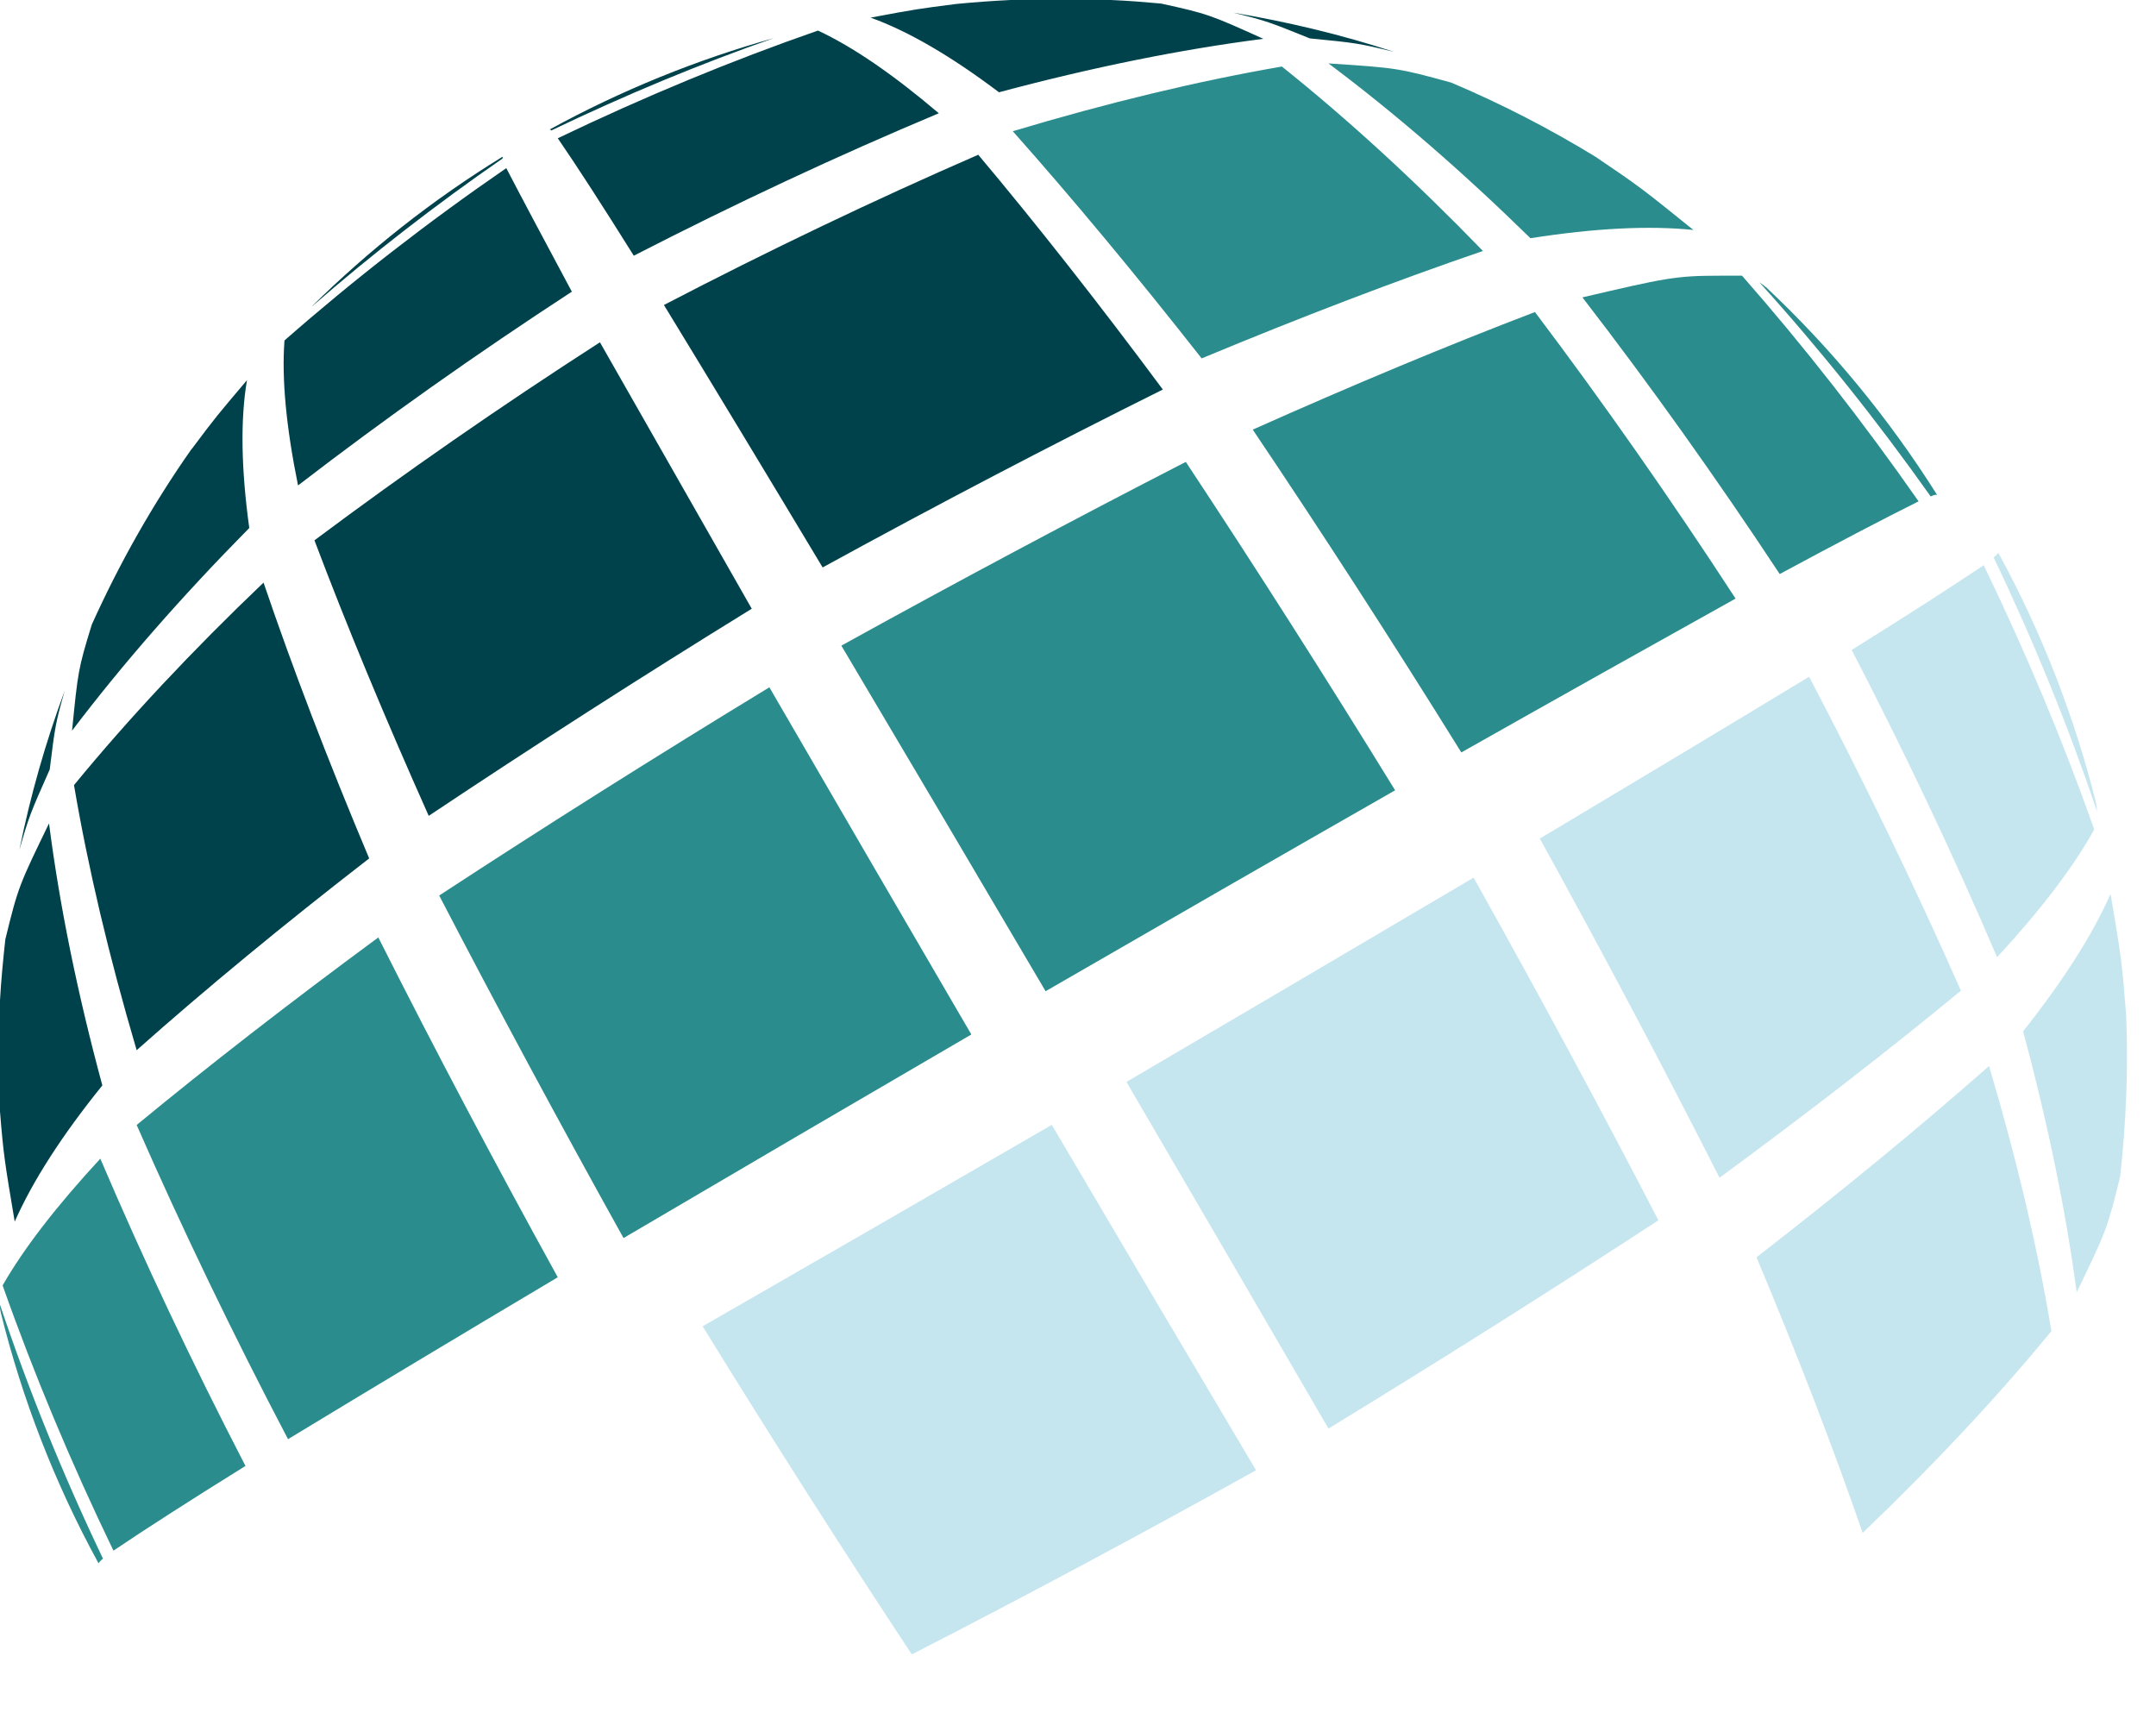
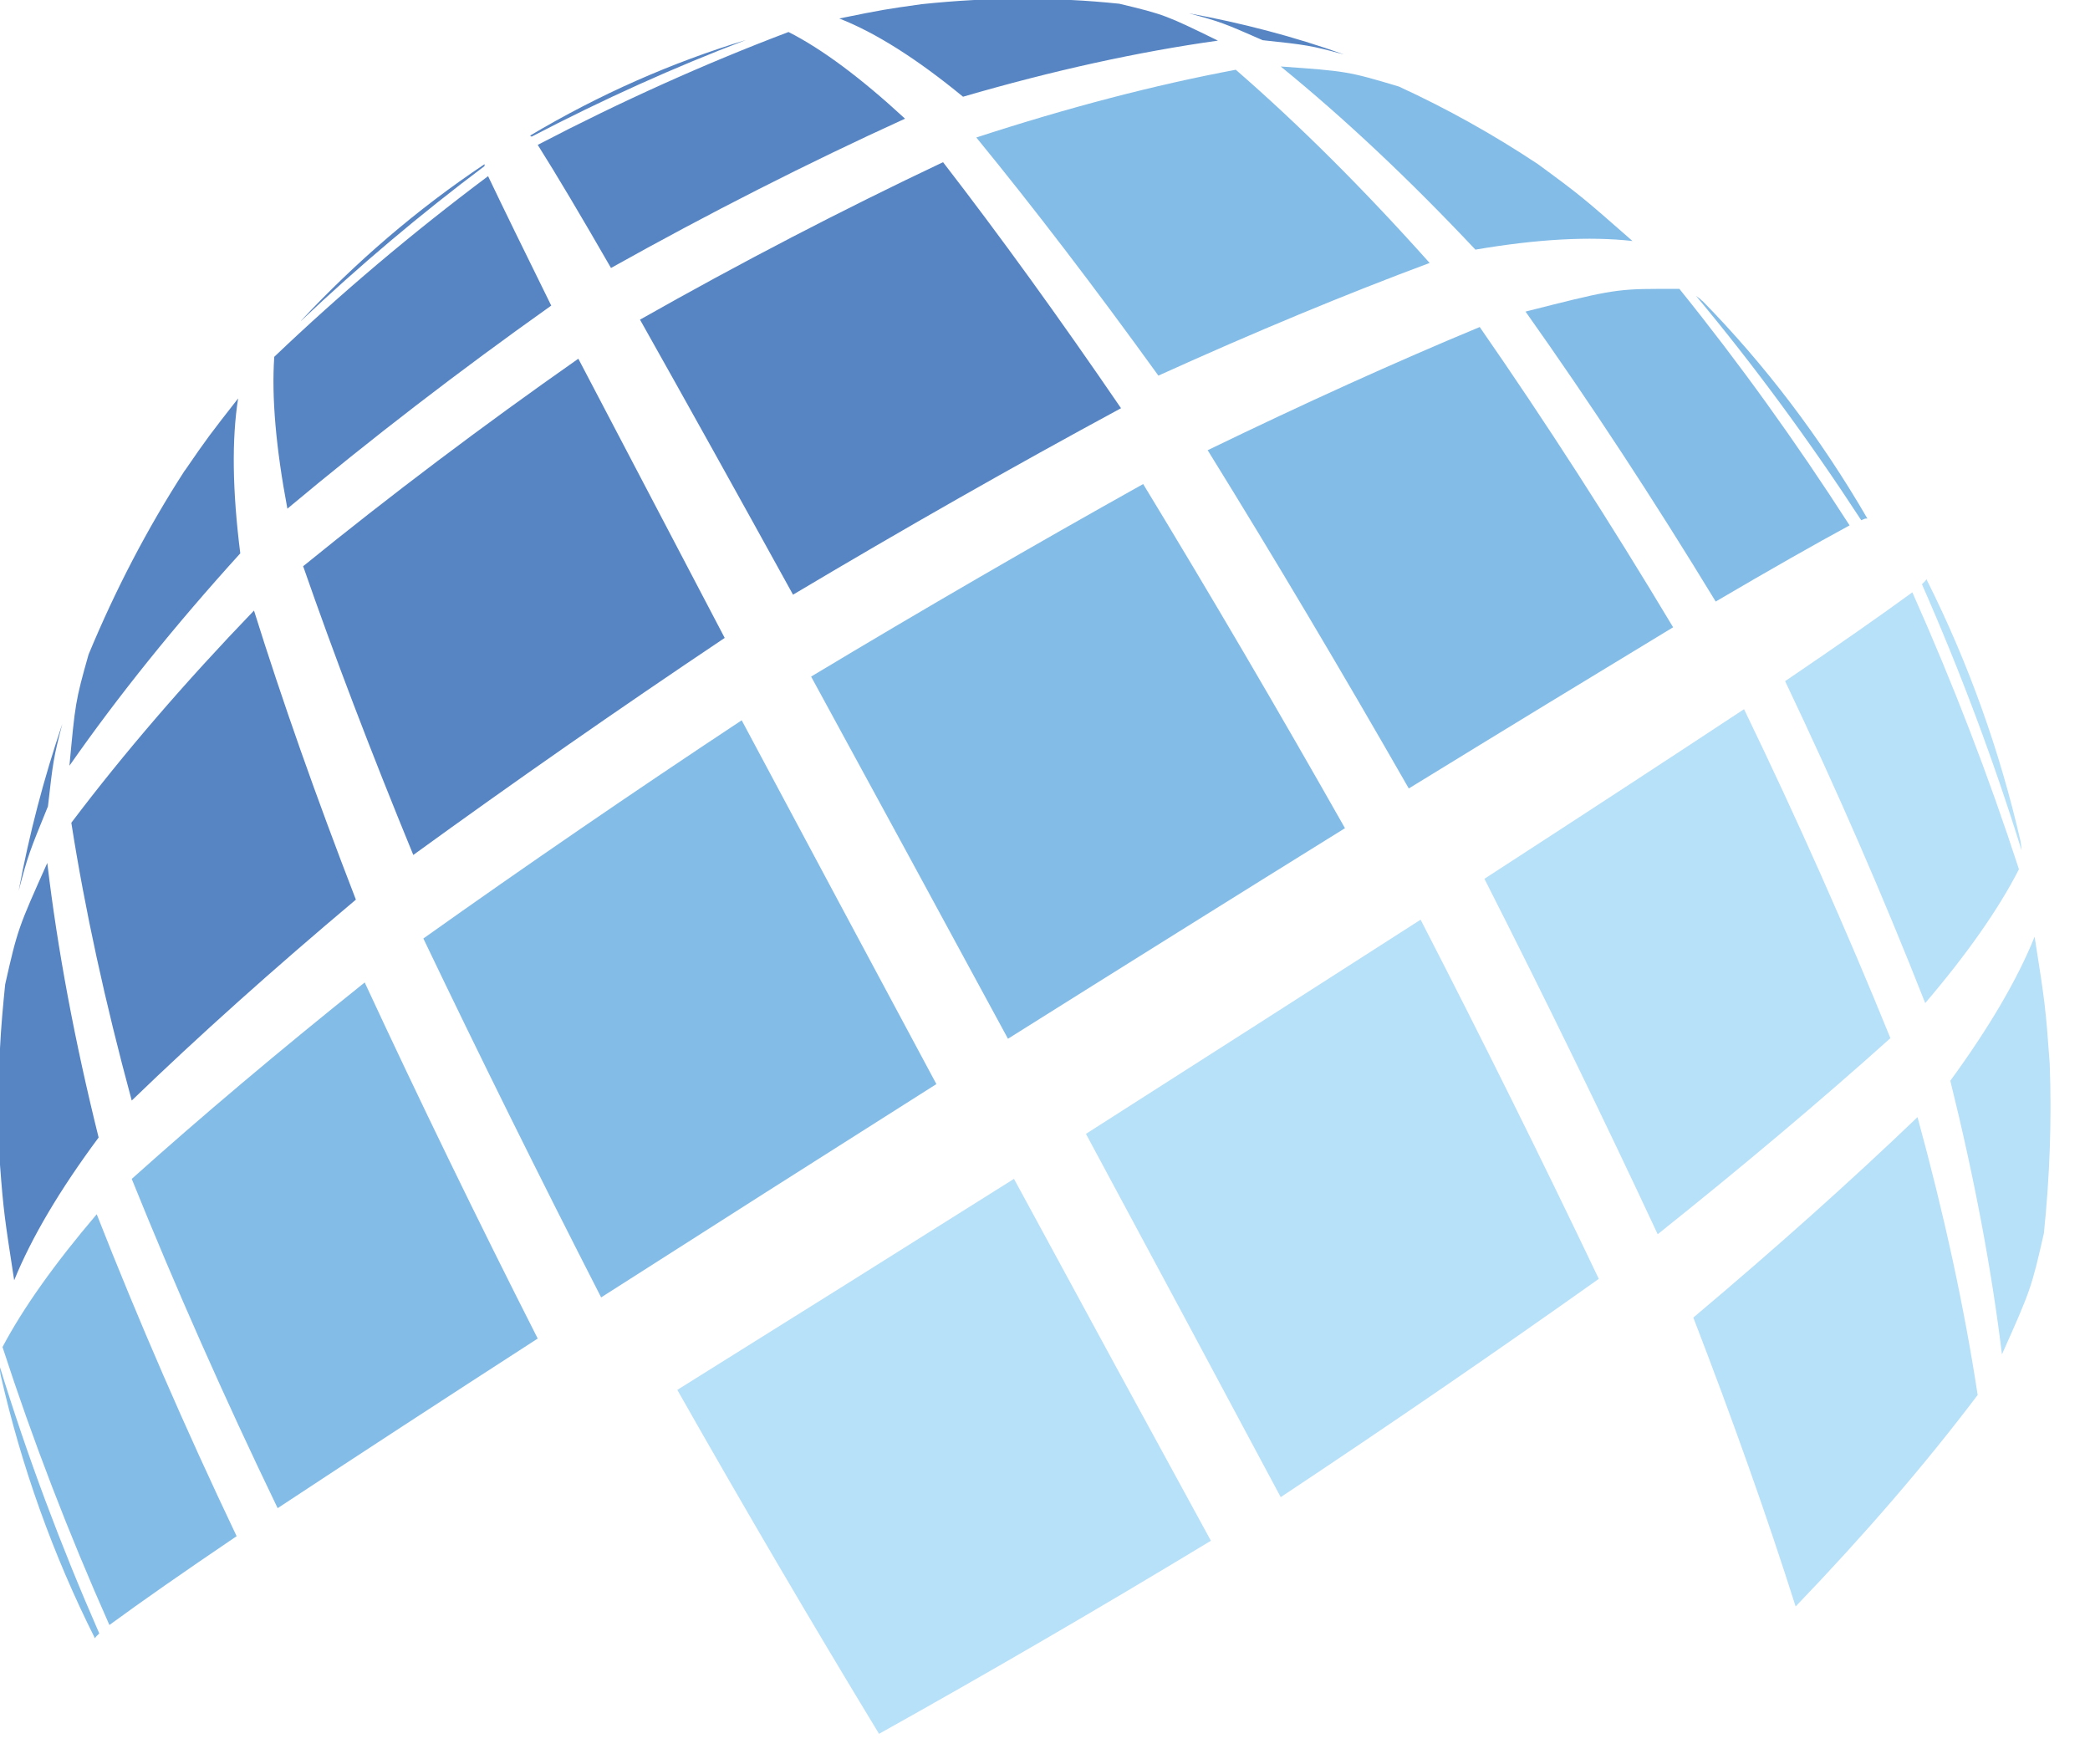
- <svg xmlns="http://www.w3.org/2000/svg" width="34" height="27" viewBox="0 0 34 27" fill="none">
-   <path fill-rule="evenodd" clip-rule="evenodd" d="M0.014 20.688C0.014 20.688 0.014 20.688 0.014 20.695C0.014 20.695 0.014 20.698 0.014 20.702C0.348 22.052 0.858 23.377 1.554 24.65C1.561 24.634 1.584 24.609 1.624 24.576C0.989 23.245 0.448 21.91 0 20.572C0 20.635 -4.28925e-07 20.639 0.011 20.691L0.014 20.688ZM0.042 20.266C0.377 19.682 0.891 19.017 1.582 18.269C2.266 19.872 3.029 21.487 3.871 23.114C3.001 23.655 2.307 24.1 1.789 24.45C1.117 23.057 0.534 21.664 0.042 20.27V20.266ZM2.155 17.738C2.875 19.379 3.67 21.03 4.542 22.692C5.836 21.907 7.254 21.056 8.796 20.139C7.798 18.33 6.854 16.544 5.966 14.781C4.562 15.815 3.292 16.801 2.155 17.738ZM6.926 14.12C8.606 13.021 10.342 11.927 12.133 10.837C13.166 12.618 14.228 14.443 15.318 16.311C13.443 17.403 11.615 18.473 9.833 19.521C8.816 17.692 7.847 15.892 6.926 14.12ZM13.268 10.18C14.318 11.949 15.392 13.765 16.489 15.629C18.366 14.544 20.203 13.488 22.001 12.461C20.902 10.675 19.802 8.949 18.7 7.283C16.921 8.197 15.11 9.162 13.268 10.18ZM19.758 6.773C21.345 6.065 22.827 5.447 24.206 4.92C25.286 6.352 26.341 7.858 27.37 9.438C26.048 10.174 24.606 10.982 23.045 11.864C21.951 10.103 20.854 8.406 19.755 6.773H19.758ZM30.446 7.827C30.516 7.799 30.516 7.799 30.548 7.803C29.774 6.576 28.864 5.479 27.848 4.526C27.848 4.526 27.848 4.526 27.844 4.526C27.802 4.488 27.795 4.488 27.746 4.452C28.695 5.5 29.596 6.626 30.449 7.831L30.446 7.827ZM24.954 4.688C26.021 6.071 27.058 7.525 28.066 9.051C28.966 8.566 29.696 8.184 30.256 7.905C29.377 6.646 28.449 5.46 27.472 4.347C27.338 4.347 27.222 4.347 27.116 4.347C26.42 4.347 26.252 4.386 24.958 4.688H24.954ZM15.968 2.065C16.91 3.125 17.904 4.32 18.95 5.651C20.532 4.993 22.011 4.428 23.386 3.957C22.313 2.85 21.256 1.881 20.215 1.049C18.886 1.279 17.472 1.619 15.972 2.069L15.968 2.065ZM24.135 3.756C23.055 2.699 21.993 1.78 20.95 1C22.022 1.07 22.057 1.074 22.884 1.302C23.668 1.633 24.427 2.023 25.158 2.47C25.861 2.944 25.907 2.983 26.705 3.626C26.007 3.554 25.15 3.597 24.135 3.756Z" fill="#2B8C8D" />
-   <path fill-rule="evenodd" clip-rule="evenodd" d="M11.082 20.915C12.181 22.698 13.28 24.422 14.379 26.086C16.165 25.17 17.975 24.202 19.808 23.182C18.758 21.415 17.684 19.6 16.587 17.736C14.71 18.824 12.874 19.882 11.082 20.911V20.915ZM27.7 19.825C28.354 21.383 28.912 22.832 29.374 24.17C30.503 23.09 31.496 22.029 32.351 20.988C32.133 19.674 31.805 18.28 31.367 16.808C30.279 17.767 29.058 18.771 27.704 19.821L27.7 19.825ZM31.905 16.26C32.542 15.456 33.002 14.734 33.283 14.094C33.455 15.103 33.462 15.159 33.529 16C33.564 16.854 33.529 17.708 33.434 18.556C33.23 19.382 33.216 19.413 32.749 20.377C32.578 19.09 32.296 17.719 31.905 16.263V16.26ZM17.761 17.061C19.634 15.962 21.46 14.888 23.239 13.838C24.263 15.668 25.235 17.469 26.153 19.241C24.477 20.336 22.743 21.43 20.95 22.525C19.916 20.746 18.855 18.925 17.765 17.061H17.761ZM24.283 13.222C25.823 12.303 27.238 11.453 28.53 10.67C29.402 12.332 30.2 13.982 30.924 15.62C29.787 16.558 28.518 17.541 27.117 18.57C26.226 16.814 25.281 15.032 24.283 13.222ZM29.201 10.248C30.043 11.872 30.807 13.487 31.494 15.093C32.185 14.345 32.696 13.674 33.026 13.078C32.534 11.684 31.953 10.295 31.283 8.912C30.762 9.261 30.069 9.707 29.201 10.248ZM31.441 8.789C31.501 8.736 31.501 8.736 31.511 8.712C32.207 9.984 32.717 11.31 33.055 12.663V12.67C33.065 12.727 33.065 12.734 33.069 12.793C32.619 11.455 32.076 10.121 31.441 8.793V8.789Z" fill="#C6E6EF" />
-   <path fill-rule="evenodd" clip-rule="evenodd" d="M4.957 8.515C5.463 9.856 6.065 11.305 6.761 12.864C8.397 11.772 10.095 10.683 11.855 9.598C10.985 8.072 10.187 6.672 9.461 5.397C7.89 6.409 6.39 7.45 4.961 8.518L4.957 8.515ZM0.225 19.586C0.225 19.586 0.225 19.586 0.225 19.582C0.225 19.582 0.225 19.579 0.225 19.575C0.225 19.575 0.225 19.582 0.225 19.586ZM1.167 12.379C2.027 11.331 3.023 10.267 4.156 9.186C4.613 10.532 5.168 11.982 5.822 13.535C4.467 14.583 3.245 15.591 2.155 16.559C1.717 15.073 1.388 13.68 1.167 12.379ZM20.651 0.605C21.372 0.675 21.432 0.682 21.987 0.819C21.161 0.548 20.31 0.345 19.449 0.2C19.966 0.327 20.018 0.348 20.655 0.605H20.651ZM0 15.771V17.526C0.056 18.222 0.077 18.338 0.232 19.262C0.516 18.62 0.976 17.904 1.614 17.114C1.22 15.659 0.94 14.282 0.773 12.983C0.306 13.947 0.288 13.975 0.084 14.812C0.049 15.132 0.018 15.451 0 15.771ZM8.666 2.043C8.666 2.043 8.684 2.039 8.694 2.057C9.861 1.497 11.031 1.011 12.203 0.601C10.997 0.939 9.809 1.417 8.666 2.043ZM8.796 2.18C10.165 1.523 11.533 0.957 12.899 0.482C13.447 0.737 14.083 1.172 14.805 1.786C13.211 2.454 11.608 3.203 9.995 4.032C9.498 3.238 9.099 2.62 8.796 2.18ZM0.306 13.402C0.478 12.547 0.717 11.711 1.02 10.892C0.875 11.401 0.868 11.454 0.784 12.133C0.485 12.808 0.457 12.867 0.306 13.402ZM15.933 0H17.519C17.782 0.011 18.046 0.032 18.31 0.056C19.048 0.218 19.08 0.232 19.923 0.612C18.613 0.78 17.223 1.062 15.754 1.455C14.997 0.884 14.322 0.491 13.729 0.278C14.442 0.144 14.499 0.137 15.075 0.063C15.36 0.035 15.648 0.014 15.937 0H15.933ZM3.023 7.077C2.408 7.952 1.884 8.881 1.448 9.847C1.23 10.554 1.23 10.589 1.136 11.521C1.93 10.473 2.862 9.408 3.931 8.325C3.802 7.388 3.79 6.611 3.895 5.994C3.428 6.546 3.396 6.581 3.023 7.081V7.077ZM4.925 4.827C5.87 4.004 6.87 3.229 7.924 2.5C7.929 2.483 7.929 2.474 7.924 2.472C6.813 3.154 5.815 3.948 4.922 4.827H4.925ZM10.47 4.809C12.127 3.947 13.779 3.157 15.427 2.44C16.35 3.539 17.321 4.773 18.338 6.142C16.571 7.021 14.782 7.956 12.973 8.947C12.07 7.443 11.236 6.063 10.47 4.809ZM4.482 5.372C5.577 4.411 6.744 3.504 7.984 2.651C8.23 3.124 8.575 3.773 9.018 4.599C7.508 5.583 6.069 6.601 4.7 7.654C4.513 6.735 4.441 5.974 4.486 5.372H4.482Z" fill="#00424B" />
+ <svg xmlns="http://www.w3.org/2000/svg" width="32" height="27" viewBox="0 0 32 27" fill="none">
+   <path fill-rule="evenodd" clip-rule="evenodd" d="M0.013 21.052C0.013 21.052 0.013 21.052 0.013 21.059C0.013 21.059 0.013 21.063 0.013 21.066C0.326 22.44 0.803 23.789 1.454 25.084C1.461 25.067 1.483 25.042 1.52 25.009C0.926 23.654 0.419 22.296 0 20.934C0 20.998 -4.01462e-07 21.002 0.01 21.055L0.013 21.052ZM0.039 20.623C0.353 20.029 0.834 19.351 1.481 18.591C2.121 20.222 2.835 21.865 3.623 23.52C2.809 24.071 2.16 24.524 1.675 24.88C1.045 23.463 0.5 22.045 0.039 20.626V20.623ZM2.017 18.05C2.691 19.72 3.435 21.4 4.251 23.091C5.462 22.292 6.79 21.426 8.233 20.494C7.299 18.653 6.416 16.835 5.584 15.042C4.27 16.093 3.081 17.096 2.017 18.05ZM6.482 14.369C8.055 13.251 9.68 12.137 11.356 11.028C12.323 12.84 13.317 14.697 14.337 16.598C12.582 17.709 10.871 18.798 9.204 19.864C8.252 18.004 7.345 16.172 6.482 14.369ZM12.419 10.359C13.401 12.159 14.406 14.008 15.433 15.904C17.19 14.8 18.91 13.725 20.593 12.68C19.564 10.863 18.534 9.106 17.503 7.411C15.838 8.341 14.143 9.323 12.419 10.359ZM18.493 6.892C19.978 6.172 21.366 5.543 22.656 5.007C23.667 6.464 24.654 7.996 25.617 9.604C24.38 10.353 23.031 11.175 21.57 12.072C20.545 10.281 19.519 8.554 18.49 6.892H18.493ZM28.496 7.965C28.562 7.937 28.562 7.937 28.592 7.94C27.868 6.692 27.016 5.575 26.065 4.606C26.065 4.606 26.065 4.606 26.061 4.606C26.022 4.567 26.015 4.567 25.969 4.531C26.858 5.597 27.701 6.743 28.5 7.969L28.496 7.965ZM23.357 4.77C24.355 6.178 25.325 7.658 26.269 9.21C27.111 8.716 27.794 8.328 28.319 8.044C27.496 6.763 26.627 5.556 25.713 4.423C25.588 4.423 25.479 4.423 25.38 4.423C24.729 4.423 24.571 4.463 23.36 4.77H23.357ZM14.946 2.102C15.828 3.18 16.758 4.396 17.736 5.751C19.217 5.08 20.601 4.506 21.889 4.026C20.884 2.901 19.895 1.914 18.921 1.068C17.677 1.301 16.353 1.647 14.949 2.105L14.946 2.102ZM22.59 3.822C21.578 2.747 20.585 1.812 19.609 1.018C20.612 1.089 20.645 1.093 21.418 1.325C22.152 1.662 22.863 2.059 23.547 2.513C24.206 2.996 24.248 3.035 24.995 3.69C24.341 3.616 23.54 3.66 22.59 3.822Z" fill="#83BCE7" />
+   <path fill-rule="evenodd" clip-rule="evenodd" d="M10.372 21.283C11.401 23.098 12.43 24.852 13.459 26.546C15.13 25.613 16.824 24.628 18.54 23.59C17.557 21.792 16.552 19.945 15.525 18.049C13.768 19.155 12.05 20.232 10.372 21.279V21.283ZM25.927 20.174C26.539 21.76 27.061 23.234 27.493 24.596C28.55 23.496 29.48 22.417 30.28 21.358C30.076 20.02 29.769 18.602 29.359 17.104C28.341 18.08 27.198 19.102 25.93 20.17L25.927 20.174ZM29.862 16.546C30.459 15.728 30.889 14.994 31.152 14.342C31.314 15.369 31.32 15.427 31.383 16.282C31.416 17.151 31.383 18.02 31.294 18.882C31.103 19.723 31.09 19.755 30.652 20.736C30.492 19.426 30.229 18.031 29.862 16.55V16.546ZM16.624 17.362C18.377 16.243 20.086 15.15 21.751 14.081C22.71 15.944 23.619 17.777 24.479 19.58C22.91 20.694 21.287 21.808 19.609 22.922C18.642 21.111 17.648 19.258 16.628 17.362H16.624ZM22.728 13.455C24.17 12.52 25.495 11.655 26.703 10.858C27.52 12.549 28.267 14.228 28.944 15.895C27.88 16.849 26.692 17.85 25.381 18.897C24.547 17.11 23.663 15.296 22.728 13.455ZM27.332 10.429C28.119 12.082 28.835 13.725 29.477 15.358C30.125 14.598 30.603 13.914 30.912 13.309C30.451 11.889 29.907 10.476 29.28 9.069C28.793 9.425 28.144 9.878 27.332 10.429ZM29.428 8.944C29.484 8.89 29.484 8.89 29.494 8.865C30.145 10.16 30.622 11.509 30.938 12.886V12.894C30.948 12.951 30.948 12.958 30.952 13.019C30.53 11.657 30.023 10.3 29.428 8.948V8.944Z" fill="#B7E0F9" />
+   <path fill-rule="evenodd" clip-rule="evenodd" d="M4.64 8.665C5.114 10.029 5.676 11.504 6.328 13.09C7.859 11.979 9.448 10.871 11.096 9.767C10.282 8.214 9.535 6.789 8.855 5.492C7.385 6.522 5.981 7.581 4.643 8.668L4.64 8.665ZM0.211 19.931C0.211 19.931 0.211 19.931 0.211 19.927C0.211 19.927 0.211 19.923 0.211 19.92C0.211 19.92 0.211 19.927 0.211 19.931ZM1.092 12.597C1.898 11.53 2.83 10.448 3.889 9.348C4.317 10.717 4.837 12.192 5.449 13.774C4.181 14.84 3.037 15.865 2.017 16.85C1.607 15.338 1.299 13.92 1.092 12.597ZM19.329 0.615C20.003 0.687 20.059 0.694 20.579 0.834C19.806 0.558 19.01 0.351 18.203 0.204C18.687 0.333 18.737 0.354 19.332 0.615H19.329ZM0 16.049V17.834C0.053 18.543 0.072 18.661 0.217 19.602C0.483 18.948 0.914 18.219 1.51 17.416C1.142 15.934 0.88 14.533 0.724 13.212C0.286 14.192 0.27 14.221 0.079 15.072C0.046 15.398 0.016 15.723 0 16.049ZM8.111 2.079C8.111 2.079 8.128 2.075 8.138 2.093C9.23 1.523 10.325 1.029 11.422 0.612C10.293 0.955 9.181 1.442 8.111 2.079ZM8.233 2.218C9.514 1.55 10.794 0.974 12.073 0.49C12.586 0.75 13.181 1.193 13.857 1.817C12.365 2.497 10.864 3.259 9.355 4.103C8.89 3.295 8.516 2.666 8.233 2.218ZM0.286 13.638C0.448 12.768 0.671 11.917 0.954 11.083C0.819 11.602 0.813 11.656 0.734 12.346C0.454 13.033 0.428 13.094 0.286 13.638ZM14.913 0H16.397C16.644 0.011 16.891 0.032 17.137 0.057C17.828 0.222 17.858 0.236 18.648 0.622C17.421 0.794 16.121 1.08 14.745 1.481C14.037 0.899 13.405 0.5 12.85 0.283C13.518 0.147 13.57 0.14 14.11 0.064C14.377 0.036 14.646 0.014 14.916 0H14.913ZM2.83 7.202C2.254 8.092 1.764 9.037 1.356 10.021C1.152 10.74 1.152 10.776 1.063 11.724C1.807 10.658 2.679 9.574 3.679 8.472C3.558 7.518 3.547 6.727 3.646 6.1C3.208 6.661 3.179 6.697 2.83 7.205V7.202ZM4.61 4.912C5.494 4.075 6.43 3.285 7.417 2.544C7.421 2.527 7.421 2.517 7.417 2.515C6.377 3.209 5.443 4.018 4.607 4.912H4.61ZM9.799 4.894C11.35 4.016 12.897 3.213 14.439 2.483C15.303 3.601 16.212 4.857 17.164 6.25C15.51 7.144 13.836 8.096 12.142 9.105C11.298 7.574 10.517 6.17 9.799 4.894ZM4.195 5.467C5.22 4.489 6.312 3.566 7.473 2.697C7.703 3.179 8.026 3.84 8.44 4.679C7.028 5.681 5.681 6.717 4.4 7.788C4.224 6.853 4.157 6.079 4.199 5.467H4.195Z" fill="#5785C4" />
</svg>
